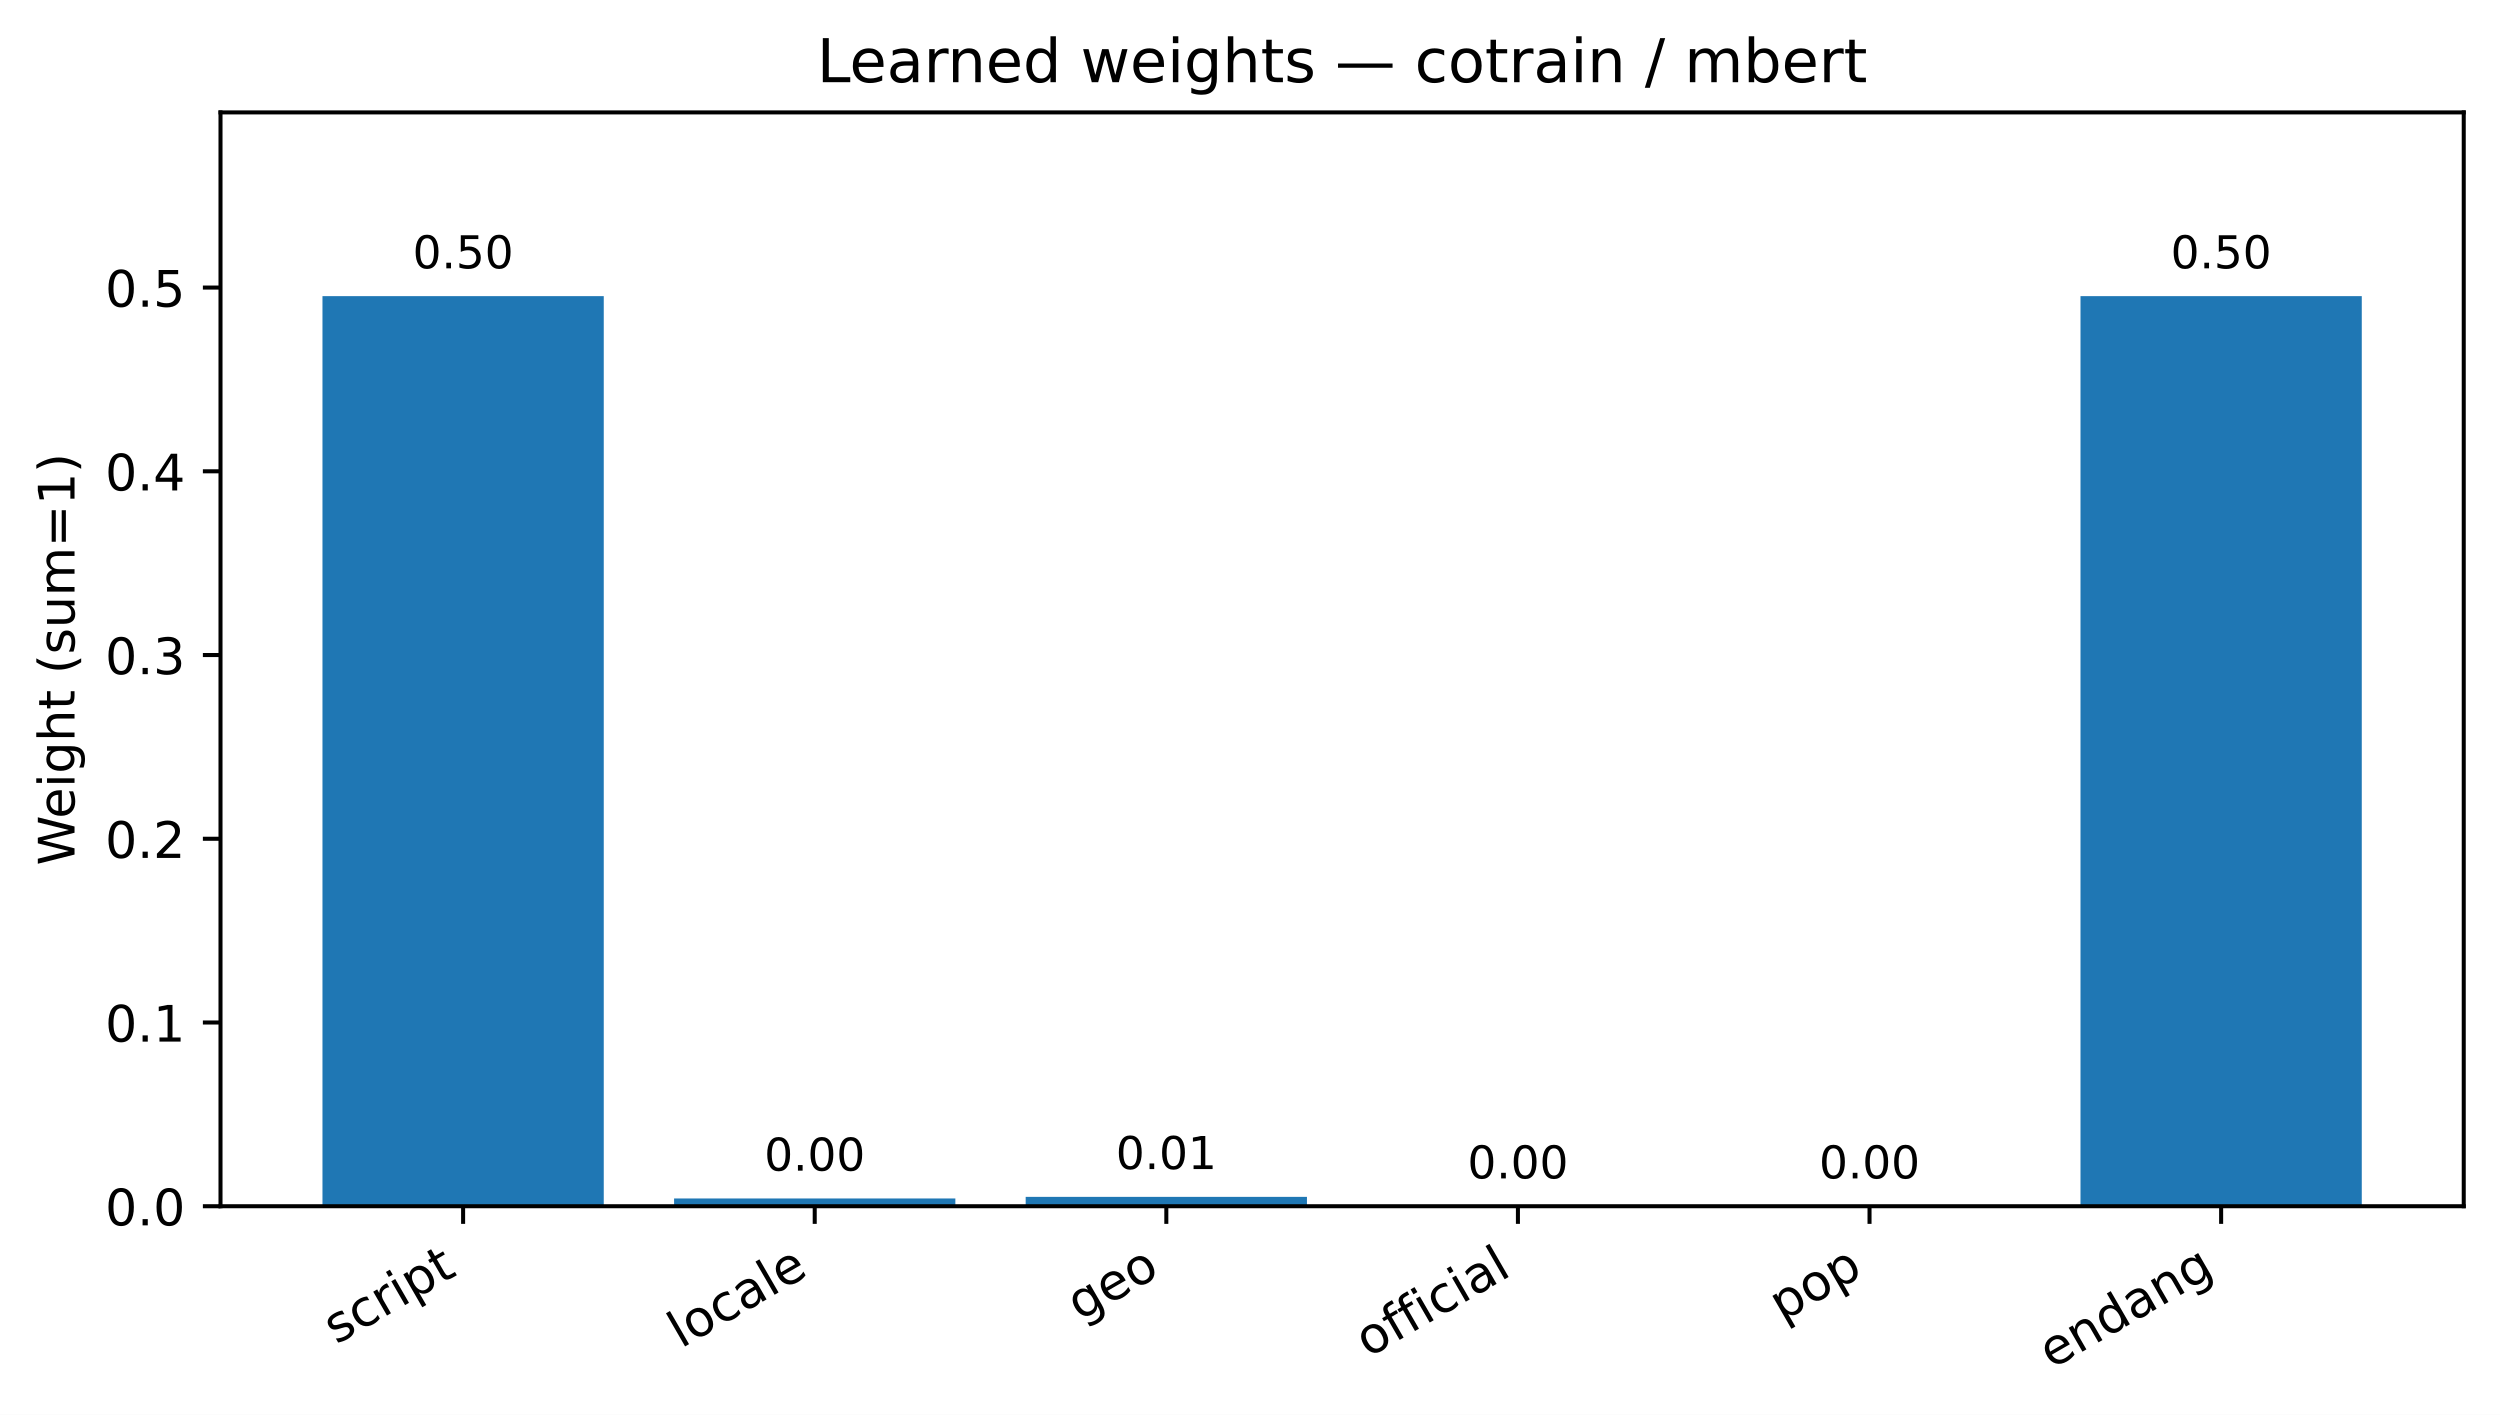
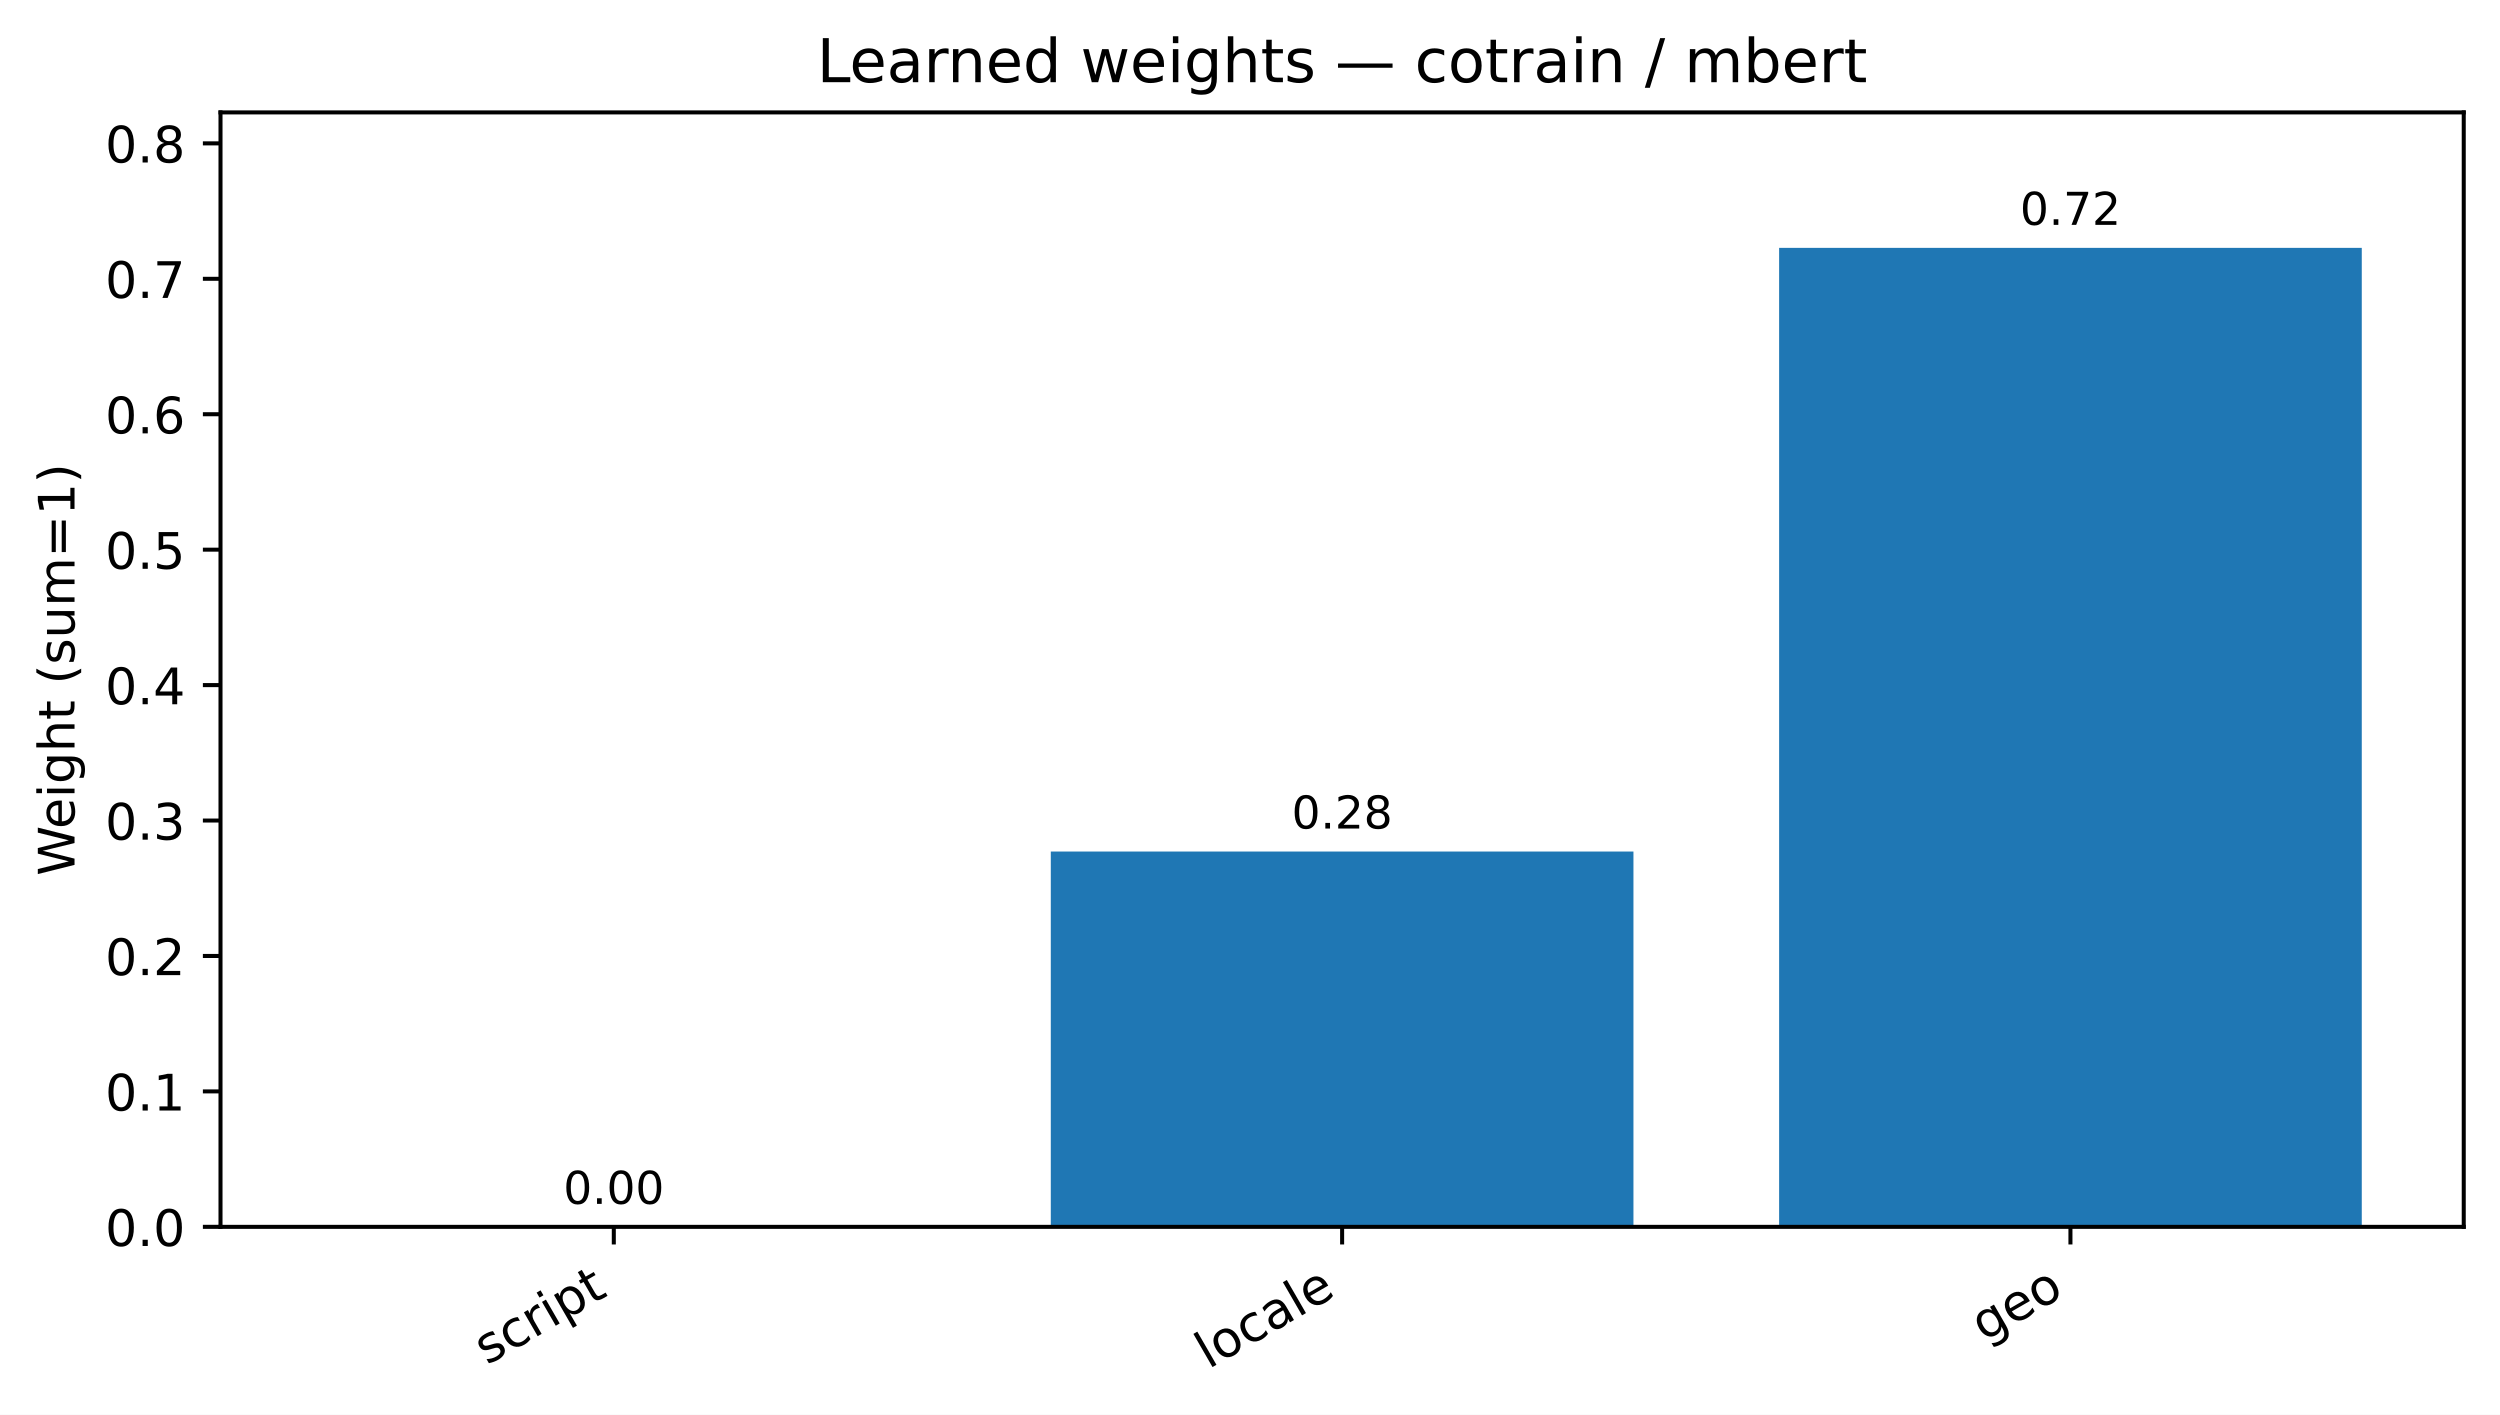
- <svg xmlns="http://www.w3.org/2000/svg" xmlns:xlink="http://www.w3.org/1999/xlink" width="496.371pt" height="280.902pt" viewBox="0 0 496.371 280.902" version="1.1">
+ <svg xmlns="http://www.w3.org/2000/svg" xmlns:xlink="http://www.w3.org/1999/xlink" width="496.371pt" height="280.897pt" viewBox="0 0 496.371 280.897" version="1.1">
  <defs>
    <style type="text/css">*{stroke-linejoin: round; stroke-linecap: butt}</style>
  </defs>
  <g id="figure_1">
    <g id="patch_1">
-       <path d="M 0 280.902  L 496.371 280.902  L 496.371 0  L 0 0  z " style="fill: #ffffff" />
+       <path d="M 0 280.897  L 496.371 280.897  L 496.371 0  L 0 0  z " style="fill: #ffffff" />
    </g>
    <g id="axes_1">
      <g id="patch_2">
-         <path d="M 43.781 239.494  L 489.171 239.494  L 489.171 22.318  L 43.781 22.318  z " style="fill: #ffffff" />
+         <path d="M 43.781 243.589  L 489.171 243.589  L 489.171 22.318  L 43.781 22.318  z " style="fill: #ffffff" />
      </g>
      <g id="patch_3">
-         <path d="M 64.026 239.494  L 119.875 239.494  L 119.875 58.797  L 64.026 58.797  z " clip-path="url(#p39fe547514)" style="fill: #1f77b4" />
+         <path d="M 64.026 243.589  L 179.712 243.589  L 179.712 243.589  L 64.026 243.589  z " clip-path="url(#pb3161f9590)" style="fill: #1f77b4" />
      </g>
      <g id="patch_4">
-         <path d="M 133.837 239.494  L 189.685 239.494  L 189.685 237.953  L 133.837 237.953  z " clip-path="url(#p39fe547514)" style="fill: #1f77b4" />
+         <path d="M 208.633 243.589  L 324.319 243.589  L 324.319 169.065  L 208.633 169.065  z " clip-path="url(#pb3161f9590)" style="fill: #1f77b4" />
      </g>
      <g id="patch_5">
-         <path d="M 203.647 239.494  L 259.495 239.494  L 259.495 237.638  L 203.647 237.638  z " clip-path="url(#p39fe547514)" style="fill: #1f77b4" />
-       </g>
-       <g id="patch_6">
-         <path d="M 273.457 239.494  L 329.306 239.494  L 329.306 239.494  L 273.457 239.494  z " clip-path="url(#p39fe547514)" style="fill: #1f77b4" />
-       </g>
-       <g id="patch_7">
-         <path d="M 343.268 239.494  L 399.116 239.494  L 399.116 239.494  L 343.268 239.494  z " clip-path="url(#p39fe547514)" style="fill: #1f77b4" />
-       </g>
-       <g id="patch_8">
-         <path d="M 413.078 239.494  L 468.926 239.494  L 468.926 58.797  L 413.078 58.797  z " clip-path="url(#p39fe547514)" style="fill: #1f77b4" />
+         <path d="M 353.241 243.589  L 468.926 243.589  L 468.926 49.208  L 353.241 49.208  z " clip-path="url(#pb3161f9590)" style="fill: #1f77b4" />
      </g>
      <g id="matplotlib.axis_1">
        <g id="xtick_1">
          <g id="line2d_1">
            <defs>
-               <path id="mb81d50e84d" d="M 0 0  L 0 3.5  " style="stroke: #000000; stroke-width: 0.8" />
+               <path id="m9e35841b80" d="M 0 0  L 0 3.5  " style="stroke: #000000; stroke-width: 0.8" />
            </defs>
            <g>
-               <use xlink:href="#mb81d50e84d" x="91.95" y="239.494" style="stroke: #000000; stroke-width: 0.8" />
+               <use xlink:href="#m9e35841b80" x="121.869" y="243.589" style="stroke: #000000; stroke-width: 0.8" />
            </g>
          </g>
          <g id="text_1">
-             <g transform="translate(66.7782 267.0068) rotate(-30) scale(0.1 -0.1)">
+             <g transform="translate(96.69692 271.1018) rotate(-30) scale(0.1 -0.1)">
              <defs>
                <path id="DejaVuSans-73" d="M 2834 3397  L 2834 2853  Q 2591 2978 2328 3040  Q 2066 3103 1784 3103  Q 1356 3103 1142 2972  Q 928 2841 928 2578  Q 928 2378 1081 2264  Q 1234 2150 1697 2047  L 1894 2003  Q 2506 1872 2764 1633  Q 3022 1394 3022 966  Q 3022 478 2636 193  Q 2250 -91 1575 -91  Q 1294 -91 989 -36  Q 684 19 347 128  L 347 722  Q 666 556 975 473  Q 1284 391 1588 391  Q 1994 391 2212 530  Q 2431 669 2431 922  Q 2431 1156 2273 1281  Q 2116 1406 1581 1522  L 1381 1569  Q 847 1681 609 1914  Q 372 2147 372 2553  Q 372 3047 722 3315  Q 1072 3584 1716 3584  Q 2034 3584 2315 3537  Q 2597 3491 2834 3397  z " transform="scale(0.015625)" />
                <path id="DejaVuSans-63" d="M 3122 3366  L 3122 2828  Q 2878 2963 2633 3030  Q 2388 3097 2138 3097  Q 1578 3097 1268 2742  Q 959 2388 959 1747  Q 959 1106 1268 751  Q 1578 397 2138 397  Q 2388 397 2633 464  Q 2878 531 3122 666  L 3122 134  Q 2881 22 2623 -34  Q 2366 -91 2075 -91  Q 1284 -91 818 406  Q 353 903 353 1747  Q 353 2603 823 3093  Q 1294 3584 2113 3584  Q 2378 3584 2631 3529  Q 2884 3475 3122 3366  z " transform="scale(0.015625)" />
                <path id="DejaVuSans-72" d="M 2631 2963  Q 2534 3019 2420 3045  Q 2306 3072 2169 3072  Q 1681 3072 1420 2755  Q 1159 2438 1159 1844  L 1159 0  L 581 0  L 581 3500  L 1159 3500  L 1159 2956  Q 1341 3275 1631 3429  Q 1922 3584 2338 3584  Q 2397 3584 2469 3576  Q 2541 3569 2628 3553  L 2631 2963  z " transform="scale(0.015625)" />
                <path id="DejaVuSans-69" d="M 603 3500  L 1178 3500  L 1178 0  L 603 0  L 603 3500  z M 603 4863  L 1178 4863  L 1178 4134  L 603 4134  L 603 4863  z " transform="scale(0.015625)" />
                <path id="DejaVuSans-70" d="M 1159 525  L 1159 -1331  L 581 -1331  L 581 3500  L 1159 3500  L 1159 2969  Q 1341 3281 1617 3432  Q 1894 3584 2278 3584  Q 2916 3584 3314 3078  Q 3713 2572 3713 1747  Q 3713 922 3314 415  Q 2916 -91 2278 -91  Q 1894 -91 1617 61  Q 1341 213 1159 525  z M 3116 1747  Q 3116 2381 2855 2742  Q 2594 3103 2138 3103  Q 1681 3103 1420 2742  Q 1159 2381 1159 1747  Q 1159 1113 1420 752  Q 1681 391 2138 391  Q 2594 391 2855 752  Q 3116 1113 3116 1747  z " transform="scale(0.015625)" />
                <path id="DejaVuSans-74" d="M 1172 4494  L 1172 3500  L 2356 3500  L 2356 3053  L 1172 3053  L 1172 1153  Q 1172 725 1289 603  Q 1406 481 1766 481  L 2356 481  L 2356 0  L 1766 0  Q 1100 0 847 248  Q 594 497 594 1153  L 594 3053  L 172 3053  L 172 3500  L 594 3500  L 594 4494  L 1172 4494  z " transform="scale(0.015625)" />
              </defs>
              <use xlink:href="#DejaVuSans-73" />
              <use xlink:href="#DejaVuSans-63" transform="translate(52.09961 0)" />
              <use xlink:href="#DejaVuSans-72" transform="translate(107.0801 0)" />
              <use xlink:href="#DejaVuSans-69" transform="translate(148.1934 0)" />
              <use xlink:href="#DejaVuSans-70" transform="translate(175.9766 0)" />
              <use xlink:href="#DejaVuSans-74" transform="translate(239.4531 0)" />
            </g>
          </g>
        </g>
        <g id="xtick_2">
          <g id="line2d_2">
            <g>
-               <use xlink:href="#mb81d50e84d" x="161.761" y="239.494" style="stroke: #000000; stroke-width: 0.8" />
+               <use xlink:href="#m9e35841b80" x="266.476" y="243.589" style="stroke: #000000; stroke-width: 0.8" />
            </g>
          </g>
          <g id="text_2">
-             <g transform="translate(135.2124 267.8014) rotate(-30) scale(0.1 -0.1)">
+             <g transform="translate(239.9279 271.8964) rotate(-30) scale(0.1 -0.1)">
              <defs>
                <path id="DejaVuSans-6c" d="M 603 4863  L 1178 4863  L 1178 0  L 603 0  L 603 4863  z " transform="scale(0.015625)" />
                <path id="DejaVuSans-6f" d="M 1959 3097  Q 1497 3097 1228 2736  Q 959 2375 959 1747  Q 959 1119 1226 758  Q 1494 397 1959 397  Q 2419 397 2687 759  Q 2956 1122 2956 1747  Q 2956 2369 2687 2733  Q 2419 3097 1959 3097  z M 1959 3584  Q 2709 3584 3137 3096  Q 3566 2609 3566 1747  Q 3566 888 3137 398  Q 2709 -91 1959 -91  Q 1206 -91 779 398  Q 353 888 353 1747  Q 353 2609 779 3096  Q 1206 3584 1959 3584  z " transform="scale(0.015625)" />
                <path id="DejaVuSans-61" d="M 2194 1759  Q 1497 1759 1228 1600  Q 959 1441 959 1056  Q 959 750 1161 570  Q 1363 391 1709 391  Q 2188 391 2477 730  Q 2766 1069 2766 1631  L 2766 1759  L 2194 1759  z M 3341 1997  L 3341 0  L 2766 0  L 2766 531  Q 2569 213 2275 61  Q 1981 -91 1556 -91  Q 1019 -91 701 211  Q 384 513 384 1019  Q 384 1609 779 1909  Q 1175 2209 1959 2209  L 2766 2209  L 2766 2266  Q 2766 2663 2505 2880  Q 2244 3097 1772 3097  Q 1472 3097 1187 3025  Q 903 2953 641 2809  L 641 3341  Q 956 3463 1253 3523  Q 1550 3584 1831 3584  Q 2591 3584 2966 3190  Q 3341 2797 3341 1997  z " transform="scale(0.015625)" />
                <path id="DejaVuSans-65" d="M 3597 1894  L 3597 1613  L 953 1613  Q 991 1019 1311 708  Q 1631 397 2203 397  Q 2534 397 2845 478  Q 3156 559 3463 722  L 3463 178  Q 3153 47 2828 -22  Q 2503 -91 2169 -91  Q 1331 -91 842 396  Q 353 884 353 1716  Q 353 2575 817 3079  Q 1281 3584 2069 3584  Q 2775 3584 3186 3129  Q 3597 2675 3597 1894  z M 3022 2063  Q 3016 2534 2758 2815  Q 2500 3097 2075 3097  Q 1594 3097 1305 2825  Q 1016 2553 972 2059  L 3022 2063  z " transform="scale(0.015625)" />
              </defs>
              <use xlink:href="#DejaVuSans-6c" />
              <use xlink:href="#DejaVuSans-6f" transform="translate(27.7832 0)" />
              <use xlink:href="#DejaVuSans-63" transform="translate(88.96484 0)" />
              <use xlink:href="#DejaVuSans-61" transform="translate(143.9453 0)" />
              <use xlink:href="#DejaVuSans-6c" transform="translate(205.2246 0)" />
              <use xlink:href="#DejaVuSans-65" transform="translate(233.0078 0)" />
            </g>
          </g>
        </g>
        <g id="xtick_3">
          <g id="line2d_3">
            <g>
-               <use xlink:href="#mb81d50e84d" x="231.571" y="239.494" style="stroke: #000000; stroke-width: 0.8" />
+               <use xlink:href="#m9e35841b80" x="411.083" y="243.589" style="stroke: #000000; stroke-width: 0.8" />
            </g>
          </g>
          <g id="text_3">
-             <g transform="translate(214.4056 262.3842) rotate(-30) scale(0.1 -0.1)">
+             <g transform="translate(393.9179 266.4792) rotate(-30) scale(0.1 -0.1)">
              <defs>
                <path id="DejaVuSans-67" d="M 2906 1791  Q 2906 2416 2648 2759  Q 2391 3103 1925 3103  Q 1463 3103 1205 2759  Q 947 2416 947 1791  Q 947 1169 1205 825  Q 1463 481 1925 481  Q 2391 481 2648 825  Q 2906 1169 2906 1791  z M 3481 434  Q 3481 -459 3084 -895  Q 2688 -1331 1869 -1331  Q 1566 -1331 1297 -1286  Q 1028 -1241 775 -1147  L 775 -588  Q 1028 -725 1275 -790  Q 1522 -856 1778 -856  Q 2344 -856 2625 -561  Q 2906 -266 2906 331  L 2906 616  Q 2728 306 2450 153  Q 2172 0 1784 0  Q 1141 0 747 490  Q 353 981 353 1791  Q 353 2603 747 3093  Q 1141 3584 1784 3584  Q 2172 3584 2450 3431  Q 2728 3278 2906 2969  L 2906 3500  L 3481 3500  L 3481 434  z " transform="scale(0.015625)" />
              </defs>
              <use xlink:href="#DejaVuSans-67" />
              <use xlink:href="#DejaVuSans-65" transform="translate(63.47656 0)" />
              <use xlink:href="#DejaVuSans-6f" transform="translate(125 0)" />
            </g>
          </g>
        </g>
-         <g id="xtick_4">
-           <g id="line2d_4">
-             <g>
-               <use xlink:href="#mb81d50e84d" x="301.381" y="239.494" style="stroke: #000000; stroke-width: 0.8" />
-             </g>
-           </g>
-           <g id="text_4">
-             <g transform="translate(271.6585 269.6342) rotate(-30) scale(0.1 -0.1)">
-               <defs>
-                 <path id="DejaVuSans-66" d="M 2375 4863  L 2375 4384  L 1825 4384  Q 1516 4384 1395 4259  Q 1275 4134 1275 3809  L 1275 3500  L 2222 3500  L 2222 3053  L 1275 3053  L 1275 0  L 697 0  L 697 3053  L 147 3053  L 147 3500  L 697 3500  L 697 3744  Q 697 4328 969 4595  Q 1241 4863 1831 4863  L 2375 4863  z " transform="scale(0.015625)" />
-               </defs>
-               <use xlink:href="#DejaVuSans-6f" />
-               <use xlink:href="#DejaVuSans-66" transform="translate(61.18164 0)" />
-               <use xlink:href="#DejaVuSans-66" transform="translate(96.38672 0)" />
-               <use xlink:href="#DejaVuSans-69" transform="translate(131.5918 0)" />
-               <use xlink:href="#DejaVuSans-63" transform="translate(159.375 0)" />
-               <use xlink:href="#DejaVuSans-69" transform="translate(214.3555 0)" />
-               <use xlink:href="#DejaVuSans-61" transform="translate(242.1387 0)" />
-               <use xlink:href="#DejaVuSans-6c" transform="translate(303.418 0)" />
-             </g>
-           </g>
-         </g>
-         <g id="xtick_5">
-           <g id="line2d_5">
-             <g>
-               <use xlink:href="#mb81d50e84d" x="371.192" y="239.494" style="stroke: #000000; stroke-width: 0.8" />
-             </g>
-           </g>
-           <g id="text_5">
-             <g transform="translate(353.8571 262.4818) rotate(-30) scale(0.1 -0.1)">
-               <use xlink:href="#DejaVuSans-70" />
-               <use xlink:href="#DejaVuSans-6f" transform="translate(63.47656 0)" />
-               <use xlink:href="#DejaVuSans-70" transform="translate(124.6582 0)" />
-             </g>
-           </g>
-         </g>
-         <g id="xtick_6">
-           <g id="line2d_6">
-             <g>
-               <use xlink:href="#mb81d50e84d" x="441.002" y="239.494" style="stroke: #000000; stroke-width: 0.8" />
-             </g>
-           </g>
-           <g id="text_6">
-             <g transform="translate(407.3537 271.9006) rotate(-30) scale(0.1 -0.1)">
-               <defs>
-                 <path id="DejaVuSans-6e" d="M 3513 2113  L 3513 0  L 2938 0  L 2938 2094  Q 2938 2591 2744 2837  Q 2550 3084 2163 3084  Q 1697 3084 1428 2787  Q 1159 2491 1159 1978  L 1159 0  L 581 0  L 581 3500  L 1159 3500  L 1159 2956  Q 1366 3272 1645 3428  Q 1925 3584 2291 3584  Q 2894 3584 3203 3211  Q 3513 2838 3513 2113  z " transform="scale(0.015625)" />
-                 <path id="DejaVuSans-64" d="M 2906 2969  L 2906 4863  L 3481 4863  L 3481 0  L 2906 0  L 2906 525  Q 2725 213 2448 61  Q 2172 -91 1784 -91  Q 1150 -91 751 415  Q 353 922 353 1747  Q 353 2572 751 3078  Q 1150 3584 1784 3584  Q 2172 3584 2448 3432  Q 2725 3281 2906 2969  z M 947 1747  Q 947 1113 1208 752  Q 1469 391 1925 391  Q 2381 391 2643 752  Q 2906 1113 2906 1747  Q 2906 2381 2643 2742  Q 2381 3103 1925 3103  Q 1469 3103 1208 2742  Q 947 2381 947 1747  z " transform="scale(0.015625)" />
-               </defs>
-               <use xlink:href="#DejaVuSans-65" />
-               <use xlink:href="#DejaVuSans-6e" transform="translate(61.52344 0)" />
-               <use xlink:href="#DejaVuSans-64" transform="translate(124.9023 0)" />
-               <use xlink:href="#DejaVuSans-61" transform="translate(188.3789 0)" />
-               <use xlink:href="#DejaVuSans-6e" transform="translate(249.6582 0)" />
-               <use xlink:href="#DejaVuSans-67" transform="translate(313.0371 0)" />
-             </g>
-           </g>
-         </g>
      </g>
      <g id="matplotlib.axis_2">
        <g id="ytick_1">
-           <g id="line2d_7">
+           <g id="line2d_4">
            <defs>
-               <path id="mc84f6f19bf" d="M 0 0  L -3.5 0  " style="stroke: #000000; stroke-width: 0.8" />
+               <path id="md649ea65fc" d="M 0 0  L -3.5 0  " style="stroke: #000000; stroke-width: 0.8" />
            </defs>
            <g>
-               <use xlink:href="#mc84f6f19bf" x="43.781" y="239.494" style="stroke: #000000; stroke-width: 0.8" />
-             </g>
-           </g>
-           <g id="text_7">
-             <g transform="translate(20.87813 243.2928) scale(0.1 -0.1)">
+               <use xlink:href="#md649ea65fc" x="43.781" y="243.589" style="stroke: #000000; stroke-width: 0.8" />
+             </g>
+           </g>
+           <g id="text_4">
+             <g transform="translate(20.87813 247.3878) scale(0.1 -0.1)">
              <defs>
                <path id="DejaVuSans-30" d="M 2034 4250  Q 1547 4250 1301 3770  Q 1056 3291 1056 2328  Q 1056 1369 1301 889  Q 1547 409 2034 409  Q 2525 409 2770 889  Q 3016 1369 3016 2328  Q 3016 3291 2770 3770  Q 2525 4250 2034 4250  z M 2034 4750  Q 2819 4750 3233 4129  Q 3647 3509 3647 2328  Q 3647 1150 3233 529  Q 2819 -91 2034 -91  Q 1250 -91 836 529  Q 422 1150 422 2328  Q 422 3509 836 4129  Q 1250 4750 2034 4750  z " transform="scale(0.015625)" />
                <path id="DejaVuSans-2e" d="M 684 794  L 1344 794  L 1344 0  L 684 0  L 684 794  z " transform="scale(0.015625)" />
              </defs>
              <use xlink:href="#DejaVuSans-30" />
              <use xlink:href="#DejaVuSans-2e" transform="translate(63.62305 0)" />
              <use xlink:href="#DejaVuSans-30" transform="translate(95.41016 0)" />
            </g>
          </g>
        </g>
        <g id="ytick_2">
+           <g id="line2d_5">
+             <g>
+               <use xlink:href="#md649ea65fc" x="43.781" y="216.698" style="stroke: #000000; stroke-width: 0.8" />
+             </g>
+           </g>
+           <g id="text_5">
+             <g transform="translate(20.87813 220.4974) scale(0.1 -0.1)">
+               <defs>
+                 <path id="DejaVuSans-31" d="M 794 531  L 1825 531  L 1825 4091  L 703 3866  L 703 4441  L 1819 4666  L 2450 4666  L 2450 531  L 3481 531  L 3481 0  L 794 0  L 794 531  z " transform="scale(0.015625)" />
+               </defs>
+               <use xlink:href="#DejaVuSans-30" />
+               <use xlink:href="#DejaVuSans-2e" transform="translate(63.62305 0)" />
+               <use xlink:href="#DejaVuSans-31" transform="translate(95.41016 0)" />
+             </g>
+           </g>
+         </g>
+         <g id="ytick_3">
+           <g id="line2d_6">
+             <g>
+               <use xlink:href="#md649ea65fc" x="43.781" y="189.808" style="stroke: #000000; stroke-width: 0.8" />
+             </g>
+           </g>
+           <g id="text_6">
+             <g transform="translate(20.87813 193.6071) scale(0.1 -0.1)">
+               <defs>
+                 <path id="DejaVuSans-32" d="M 1228 531  L 3431 531  L 3431 0  L 469 0  L 469 531  Q 828 903 1448 1529  Q 2069 2156 2228 2338  Q 2531 2678 2651 2914  Q 2772 3150 2772 3378  Q 2772 3750 2511 3984  Q 2250 4219 1831 4219  Q 1534 4219 1204 4116  Q 875 4013 500 3803  L 500 4441  Q 881 4594 1212 4672  Q 1544 4750 1819 4750  Q 2544 4750 2975 4387  Q 3406 4025 3406 3419  Q 3406 3131 3298 2873  Q 3191 2616 2906 2266  Q 2828 2175 2409 1742  Q 1991 1309 1228 531  z " transform="scale(0.015625)" />
+               </defs>
+               <use xlink:href="#DejaVuSans-30" />
+               <use xlink:href="#DejaVuSans-2e" transform="translate(63.62305 0)" />
+               <use xlink:href="#DejaVuSans-32" transform="translate(95.41016 0)" />
+             </g>
+           </g>
+         </g>
+         <g id="ytick_4">
+           <g id="line2d_7">
+             <g>
+               <use xlink:href="#md649ea65fc" x="43.781" y="162.917" style="stroke: #000000; stroke-width: 0.8" />
+             </g>
+           </g>
+           <g id="text_7">
+             <g transform="translate(20.87813 166.7167) scale(0.1 -0.1)">
+               <defs>
+                 <path id="DejaVuSans-33" d="M 2597 2516  Q 3050 2419 3304 2112  Q 3559 1806 3559 1356  Q 3559 666 3084 287  Q 2609 -91 1734 -91  Q 1441 -91 1130 -33  Q 819 25 488 141  L 488 750  Q 750 597 1062 519  Q 1375 441 1716 441  Q 2309 441 2620 675  Q 2931 909 2931 1356  Q 2931 1769 2642 2001  Q 2353 2234 1838 2234  L 1294 2234  L 1294 2753  L 1863 2753  Q 2328 2753 2575 2939  Q 2822 3125 2822 3475  Q 2822 3834 2567 4026  Q 2313 4219 1838 4219  Q 1578 4219 1281 4162  Q 984 4106 628 3988  L 628 4550  Q 988 4650 1302 4700  Q 1616 4750 1894 4750  Q 2613 4750 3031 4423  Q 3450 4097 3450 3541  Q 3450 3153 3228 2886  Q 3006 2619 2597 2516  z " transform="scale(0.015625)" />
+               </defs>
+               <use xlink:href="#DejaVuSans-30" />
+               <use xlink:href="#DejaVuSans-2e" transform="translate(63.62305 0)" />
+               <use xlink:href="#DejaVuSans-33" transform="translate(95.41016 0)" />
+             </g>
+           </g>
+         </g>
+         <g id="ytick_5">
          <g id="line2d_8">
            <g>
-               <use xlink:href="#mc84f6f19bf" x="43.781" y="203.015" style="stroke: #000000; stroke-width: 0.8" />
+               <use xlink:href="#md649ea65fc" x="43.781" y="136.027" style="stroke: #000000; stroke-width: 0.8" />
            </g>
          </g>
          <g id="text_8">
-             <g transform="translate(20.87813 206.8139) scale(0.1 -0.1)">
-               <defs>
-                 <path id="DejaVuSans-31" d="M 794 531  L 1825 531  L 1825 4091  L 703 3866  L 703 4441  L 1819 4666  L 2450 4666  L 2450 531  L 3481 531  L 3481 0  L 794 0  L 794 531  z " transform="scale(0.015625)" />
-               </defs>
-               <use xlink:href="#DejaVuSans-30" />
-               <use xlink:href="#DejaVuSans-2e" transform="translate(63.62305 0)" />
-               <use xlink:href="#DejaVuSans-31" transform="translate(95.41016 0)" />
-             </g>
-           </g>
-         </g>
-         <g id="ytick_3">
+             <g transform="translate(20.87813 139.8263) scale(0.1 -0.1)">
+               <defs>
+                 <path id="DejaVuSans-34" d="M 2419 4116  L 825 1625  L 2419 1625  L 2419 4116  z M 2253 4666  L 3047 4666  L 3047 1625  L 3713 1625  L 3713 1100  L 3047 1100  L 3047 0  L 2419 0  L 2419 1100  L 313 1100  L 313 1709  L 2253 4666  z " transform="scale(0.015625)" />
+               </defs>
+               <use xlink:href="#DejaVuSans-30" />
+               <use xlink:href="#DejaVuSans-2e" transform="translate(63.62305 0)" />
+               <use xlink:href="#DejaVuSans-34" transform="translate(95.41016 0)" />
+             </g>
+           </g>
+         </g>
+         <g id="ytick_6">
          <g id="line2d_9">
            <g>
-               <use xlink:href="#mc84f6f19bf" x="43.781" y="166.536" style="stroke: #000000; stroke-width: 0.8" />
+               <use xlink:href="#md649ea65fc" x="43.781" y="109.137" style="stroke: #000000; stroke-width: 0.8" />
            </g>
          </g>
          <g id="text_9">
-             <g transform="translate(20.87813 170.335) scale(0.1 -0.1)">
-               <defs>
-                 <path id="DejaVuSans-32" d="M 1228 531  L 3431 531  L 3431 0  L 469 0  L 469 531  Q 828 903 1448 1529  Q 2069 2156 2228 2338  Q 2531 2678 2651 2914  Q 2772 3150 2772 3378  Q 2772 3750 2511 3984  Q 2250 4219 1831 4219  Q 1534 4219 1204 4116  Q 875 4013 500 3803  L 500 4441  Q 881 4594 1212 4672  Q 1544 4750 1819 4750  Q 2544 4750 2975 4387  Q 3406 4025 3406 3419  Q 3406 3131 3298 2873  Q 3191 2616 2906 2266  Q 2828 2175 2409 1742  Q 1991 1309 1228 531  z " transform="scale(0.015625)" />
-               </defs>
-               <use xlink:href="#DejaVuSans-30" />
-               <use xlink:href="#DejaVuSans-2e" transform="translate(63.62305 0)" />
-               <use xlink:href="#DejaVuSans-32" transform="translate(95.41016 0)" />
-             </g>
-           </g>
-         </g>
-         <g id="ytick_4">
+             <g transform="translate(20.87813 112.936) scale(0.1 -0.1)">
+               <defs>
+                 <path id="DejaVuSans-35" d="M 691 4666  L 3169 4666  L 3169 4134  L 1269 4134  L 1269 2991  Q 1406 3038 1543 3061  Q 1681 3084 1819 3084  Q 2600 3084 3056 2656  Q 3513 2228 3513 1497  Q 3513 744 3044 326  Q 2575 -91 1722 -91  Q 1428 -91 1123 -41  Q 819 9 494 109  L 494 744  Q 775 591 1075 516  Q 1375 441 1709 441  Q 2250 441 2565 725  Q 2881 1009 2881 1497  Q 2881 1984 2565 2268  Q 2250 2553 1709 2553  Q 1456 2553 1204 2497  Q 953 2441 691 2322  L 691 4666  z " transform="scale(0.015625)" />
+               </defs>
+               <use xlink:href="#DejaVuSans-30" />
+               <use xlink:href="#DejaVuSans-2e" transform="translate(63.62305 0)" />
+               <use xlink:href="#DejaVuSans-35" transform="translate(95.41016 0)" />
+             </g>
+           </g>
+         </g>
+         <g id="ytick_7">
          <g id="line2d_10">
            <g>
-               <use xlink:href="#mc84f6f19bf" x="43.781" y="130.057" style="stroke: #000000; stroke-width: 0.8" />
+               <use xlink:href="#md649ea65fc" x="43.781" y="82.246" style="stroke: #000000; stroke-width: 0.8" />
            </g>
          </g>
          <g id="text_10">
-             <g transform="translate(20.87813 133.8561) scale(0.1 -0.1)">
-               <defs>
-                 <path id="DejaVuSans-33" d="M 2597 2516  Q 3050 2419 3304 2112  Q 3559 1806 3559 1356  Q 3559 666 3084 287  Q 2609 -91 1734 -91  Q 1441 -91 1130 -33  Q 819 25 488 141  L 488 750  Q 750 597 1062 519  Q 1375 441 1716 441  Q 2309 441 2620 675  Q 2931 909 2931 1356  Q 2931 1769 2642 2001  Q 2353 2234 1838 2234  L 1294 2234  L 1294 2753  L 1863 2753  Q 2328 2753 2575 2939  Q 2822 3125 2822 3475  Q 2822 3834 2567 4026  Q 2313 4219 1838 4219  Q 1578 4219 1281 4162  Q 984 4106 628 3988  L 628 4550  Q 988 4650 1302 4700  Q 1616 4750 1894 4750  Q 2613 4750 3031 4423  Q 3450 4097 3450 3541  Q 3450 3153 3228 2886  Q 3006 2619 2597 2516  z " transform="scale(0.015625)" />
-               </defs>
-               <use xlink:href="#DejaVuSans-30" />
-               <use xlink:href="#DejaVuSans-2e" transform="translate(63.62305 0)" />
-               <use xlink:href="#DejaVuSans-33" transform="translate(95.41016 0)" />
-             </g>
-           </g>
-         </g>
-         <g id="ytick_5">
+             <g transform="translate(20.87813 86.04562) scale(0.1 -0.1)">
+               <defs>
+                 <path id="DejaVuSans-36" d="M 2113 2584  Q 1688 2584 1439 2293  Q 1191 2003 1191 1497  Q 1191 994 1439 701  Q 1688 409 2113 409  Q 2538 409 2786 701  Q 3034 994 3034 1497  Q 3034 2003 2786 2293  Q 2538 2584 2113 2584  z M 3366 4563  L 3366 3988  Q 3128 4100 2886 4159  Q 2644 4219 2406 4219  Q 1781 4219 1451 3797  Q 1122 3375 1075 2522  Q 1259 2794 1537 2939  Q 1816 3084 2150 3084  Q 2853 3084 3261 2657  Q 3669 2231 3669 1497  Q 3669 778 3244 343  Q 2819 -91 2113 -91  Q 1303 -91 875 529  Q 447 1150 447 2328  Q 447 3434 972 4092  Q 1497 4750 2381 4750  Q 2619 4750 2861 4703  Q 3103 4656 3366 4563  z " transform="scale(0.015625)" />
+               </defs>
+               <use xlink:href="#DejaVuSans-30" />
+               <use xlink:href="#DejaVuSans-2e" transform="translate(63.62305 0)" />
+               <use xlink:href="#DejaVuSans-36" transform="translate(95.41016 0)" />
+             </g>
+           </g>
+         </g>
+         <g id="ytick_8">
          <g id="line2d_11">
            <g>
-               <use xlink:href="#mc84f6f19bf" x="43.781" y="93.578" style="stroke: #000000; stroke-width: 0.8" />
+               <use xlink:href="#md649ea65fc" x="43.781" y="55.356" style="stroke: #000000; stroke-width: 0.8" />
            </g>
          </g>
          <g id="text_11">
-             <g transform="translate(20.87813 97.37717) scale(0.1 -0.1)">
-               <defs>
-                 <path id="DejaVuSans-34" d="M 2419 4116  L 825 1625  L 2419 1625  L 2419 4116  z M 2253 4666  L 3047 4666  L 3047 1625  L 3713 1625  L 3713 1100  L 3047 1100  L 3047 0  L 2419 0  L 2419 1100  L 313 1100  L 313 1709  L 2253 4666  z " transform="scale(0.015625)" />
-               </defs>
-               <use xlink:href="#DejaVuSans-30" />
-               <use xlink:href="#DejaVuSans-2e" transform="translate(63.62305 0)" />
-               <use xlink:href="#DejaVuSans-34" transform="translate(95.41016 0)" />
-             </g>
-           </g>
-         </g>
-         <g id="ytick_6">
+             <g transform="translate(20.87813 59.15525) scale(0.1 -0.1)">
+               <defs>
+                 <path id="DejaVuSans-37" d="M 525 4666  L 3525 4666  L 3525 4397  L 1831 0  L 1172 0  L 2766 4134  L 525 4134  L 525 4666  z " transform="scale(0.015625)" />
+               </defs>
+               <use xlink:href="#DejaVuSans-30" />
+               <use xlink:href="#DejaVuSans-2e" transform="translate(63.62305 0)" />
+               <use xlink:href="#DejaVuSans-37" transform="translate(95.41016 0)" />
+             </g>
+           </g>
+         </g>
+         <g id="ytick_9">
          <g id="line2d_12">
            <g>
-               <use xlink:href="#mc84f6f19bf" x="43.781" y="57.099" style="stroke: #000000; stroke-width: 0.8" />
+               <use xlink:href="#md649ea65fc" x="43.781" y="28.466" style="stroke: #000000; stroke-width: 0.8" />
            </g>
          </g>
          <g id="text_12">
-             <g transform="translate(20.87813 60.89825) scale(0.1 -0.1)">
-               <defs>
-                 <path id="DejaVuSans-35" d="M 691 4666  L 3169 4666  L 3169 4134  L 1269 4134  L 1269 2991  Q 1406 3038 1543 3061  Q 1681 3084 1819 3084  Q 2600 3084 3056 2656  Q 3513 2228 3513 1497  Q 3513 744 3044 326  Q 2575 -91 1722 -91  Q 1428 -91 1123 -41  Q 819 9 494 109  L 494 744  Q 775 591 1075 516  Q 1375 441 1709 441  Q 2250 441 2565 725  Q 2881 1009 2881 1497  Q 2881 1984 2565 2268  Q 2250 2553 1709 2553  Q 1456 2553 1204 2497  Q 953 2441 691 2322  L 691 4666  z " transform="scale(0.015625)" />
-               </defs>
-               <use xlink:href="#DejaVuSans-30" />
-               <use xlink:href="#DejaVuSans-2e" transform="translate(63.62305 0)" />
-               <use xlink:href="#DejaVuSans-35" transform="translate(95.41016 0)" />
+             <g transform="translate(20.87813 32.26489) scale(0.1 -0.1)">
+               <defs>
+                 <path id="DejaVuSans-38" d="M 2034 2216  Q 1584 2216 1326 1975  Q 1069 1734 1069 1313  Q 1069 891 1326 650  Q 1584 409 2034 409  Q 2484 409 2743 651  Q 3003 894 3003 1313  Q 3003 1734 2745 1975  Q 2488 2216 2034 2216  z M 1403 2484  Q 997 2584 770 2862  Q 544 3141 544 3541  Q 544 4100 942 4425  Q 1341 4750 2034 4750  Q 2731 4750 3128 4425  Q 3525 4100 3525 3541  Q 3525 3141 3298 2862  Q 3072 2584 2669 2484  Q 3125 2378 3379 2068  Q 3634 1759 3634 1313  Q 3634 634 3220 271  Q 2806 -91 2034 -91  Q 1263 -91 848 271  Q 434 634 434 1313  Q 434 1759 690 2068  Q 947 2378 1403 2484  z M 1172 3481  Q 1172 3119 1398 2916  Q 1625 2713 2034 2713  Q 2441 2713 2670 2916  Q 2900 3119 2900 3481  Q 2900 3844 2670 4047  Q 2441 4250 2034 4250  Q 1625 4250 1398 4047  Q 1172 3844 1172 3481  z " transform="scale(0.015625)" />
+               </defs>
+               <use xlink:href="#DejaVuSans-30" />
+               <use xlink:href="#DejaVuSans-2e" transform="translate(63.62305 0)" />
+               <use xlink:href="#DejaVuSans-38" transform="translate(95.41016 0)" />
            </g>
          </g>
        </g>
        <g id="text_13">
-           <g transform="translate(14.79844 171.8301) rotate(-90) scale(0.1 -0.1)">
+           <g transform="translate(14.79844 173.8776) rotate(-90) scale(0.1 -0.1)">
            <defs>
              <path id="DejaVuSans-57" d="M 213 4666  L 850 4666  L 1831 722  L 2809 4666  L 3519 4666  L 4500 722  L 5478 4666  L 6119 4666  L 4947 0  L 4153 0  L 3169 4050  L 2175 0  L 1381 0  L 213 4666  z " transform="scale(0.015625)" />
              <path id="DejaVuSans-68" d="M 3513 2113  L 3513 0  L 2938 0  L 2938 2094  Q 2938 2591 2744 2837  Q 2550 3084 2163 3084  Q 1697 3084 1428 2787  Q 1159 2491 1159 1978  L 1159 0  L 581 0  L 581 4863  L 1159 4863  L 1159 2956  Q 1366 3272 1645 3428  Q 1925 3584 2291 3584  Q 2894 3584 3203 3211  Q 3513 2838 3513 2113  z " transform="scale(0.015625)" />
              <path id="DejaVuSans-20" transform="scale(0.015625)" />
              <path id="DejaVuSans-28" d="M 1984 4856  Q 1566 4138 1362 3434  Q 1159 2731 1159 2009  Q 1159 1288 1364 580  Q 1569 -128 1984 -844  L 1484 -844  Q 1016 -109 783 600  Q 550 1309 550 2009  Q 550 2706 781 3412  Q 1013 4119 1484 4856  L 1984 4856  z " transform="scale(0.015625)" />
              <path id="DejaVuSans-75" d="M 544 1381  L 544 3500  L 1119 3500  L 1119 1403  Q 1119 906 1312 657  Q 1506 409 1894 409  Q 2359 409 2629 706  Q 2900 1003 2900 1516  L 2900 3500  L 3475 3500  L 3475 0  L 2900 0  L 2900 538  Q 2691 219 2414 64  Q 2138 -91 1772 -91  Q 1169 -91 856 284  Q 544 659 544 1381  z M 1991 3584  L 1991 3584  z " transform="scale(0.015625)" />
              <path id="DejaVuSans-6d" d="M 3328 2828  Q 3544 3216 3844 3400  Q 4144 3584 4550 3584  Q 5097 3584 5394 3201  Q 5691 2819 5691 2113  L 5691 0  L 5113 0  L 5113 2094  Q 5113 2597 4934 2840  Q 4756 3084 4391 3084  Q 3944 3084 3684 2787  Q 3425 2491 3425 1978  L 3425 0  L 2847 0  L 2847 2094  Q 2847 2600 2669 2842  Q 2491 3084 2119 3084  Q 1678 3084 1418 2786  Q 1159 2488 1159 1978  L 1159 0  L 581 0  L 581 3500  L 1159 3500  L 1159 2956  Q 1356 3278 1631 3431  Q 1906 3584 2284 3584  Q 2666 3584 2933 3390  Q 3200 3197 3328 2828  z " transform="scale(0.015625)" />
              <path id="DejaVuSans-3d" d="M 678 2906  L 4684 2906  L 4684 2381  L 678 2381  L 678 2906  z M 678 1631  L 4684 1631  L 4684 1100  L 678 1100  L 678 1631  z " transform="scale(0.015625)" />
              <path id="DejaVuSans-29" d="M 513 4856  L 1013 4856  Q 1481 4119 1714 3412  Q 1947 2706 1947 2009  Q 1947 1309 1714 600  Q 1481 -109 1013 -844  L 513 -844  Q 928 -128 1133 580  Q 1338 1288 1338 2009  Q 1338 2731 1133 3434  Q 928 4138 513 4856  z " transform="scale(0.015625)" />
            </defs>
            <use xlink:href="#DejaVuSans-57" />
            <use xlink:href="#DejaVuSans-65" transform="translate(93.00195 0)" />
            <use xlink:href="#DejaVuSans-69" transform="translate(154.5254 0)" />
            <use xlink:href="#DejaVuSans-67" transform="translate(182.3086 0)" />
            <use xlink:href="#DejaVuSans-68" transform="translate(245.7852 0)" />
            <use xlink:href="#DejaVuSans-74" transform="translate(309.1641 0)" />
            <use xlink:href="#DejaVuSans-20" transform="translate(348.373 0)" />
            <use xlink:href="#DejaVuSans-28" transform="translate(380.1602 0)" />
            <use xlink:href="#DejaVuSans-73" transform="translate(419.1738 0)" />
            <use xlink:href="#DejaVuSans-75" transform="translate(471.2734 0)" />
            <use xlink:href="#DejaVuSans-6d" transform="translate(534.6523 0)" />
            <use xlink:href="#DejaVuSans-3d" transform="translate(632.0645 0)" />
            <use xlink:href="#DejaVuSans-31" transform="translate(715.8535 0)" />
            <use xlink:href="#DejaVuSans-29" transform="translate(779.4766 0)" />
          </g>
        </g>
      </g>
+       <g id="patch_6">
+         <path d="M 43.781 243.589  L 43.781 22.318  " style="fill: none; stroke: #000000; stroke-width: 0.8; stroke-linejoin: miter; stroke-linecap: square" />
+       </g>
+       <g id="patch_7">
+         <path d="M 489.171 243.589  L 489.171 22.318  " style="fill: none; stroke: #000000; stroke-width: 0.8; stroke-linejoin: miter; stroke-linecap: square" />
+       </g>
+       <g id="patch_8">
+         <path d="M 43.781 243.589  L 489.171 243.589  " style="fill: none; stroke: #000000; stroke-width: 0.8; stroke-linejoin: miter; stroke-linecap: square" />
+       </g>
      <g id="patch_9">
-         <path d="M 43.781 239.494  L 43.781 22.318  " style="fill: none; stroke: #000000; stroke-width: 0.8; stroke-linejoin: miter; stroke-linecap: square" />
-       </g>
-       <g id="patch_10">
-         <path d="M 489.171 239.494  L 489.171 22.318  " style="fill: none; stroke: #000000; stroke-width: 0.8; stroke-linejoin: miter; stroke-linecap: square" />
-       </g>
-       <g id="patch_11">
-         <path d="M 43.781 239.494  L 489.171 239.494  " style="fill: none; stroke: #000000; stroke-width: 0.8; stroke-linejoin: miter; stroke-linecap: square" />
-       </g>
-       <g id="patch_12">
        <path d="M 43.781 22.318  L 489.171 22.318  " style="fill: none; stroke: #000000; stroke-width: 0.8; stroke-linejoin: miter; stroke-linecap: square" />
      </g>
      <g id="text_14">
-         <g transform="translate(81.93086 53.27743) scale(0.09 -0.09)">
-           <use xlink:href="#DejaVuSans-30" />
-           <use xlink:href="#DejaVuSans-2e" transform="translate(63.62305 0)" />
-           <use xlink:href="#DejaVuSans-35" transform="translate(95.41016 0)" />
-           <use xlink:href="#DejaVuSans-30" transform="translate(159.0332 0)" />
-         </g>
-       </g>
-       <g id="text_15">
-         <g transform="translate(151.7412 232.4334) scale(0.09 -0.09)">
+         <g transform="translate(111.8496 239.0278) scale(0.09 -0.09)">
          <use xlink:href="#DejaVuSans-30" />
          <use xlink:href="#DejaVuSans-2e" transform="translate(63.62305 0)" />
          <use xlink:href="#DejaVuSans-30" transform="translate(95.41016 0)" />
          <use xlink:href="#DejaVuSans-30" transform="translate(159.0332 0)" />
        </g>
      </g>
-       <g id="text_16">
-         <g transform="translate(221.5515 232.1186) scale(0.09 -0.09)">
+       <g id="text_15">
+         <g transform="translate(256.4567 164.5043) scale(0.09 -0.09)">
          <use xlink:href="#DejaVuSans-30" />
          <use xlink:href="#DejaVuSans-2e" transform="translate(63.62305 0)" />
-           <use xlink:href="#DejaVuSans-30" transform="translate(95.41016 0)" />
-           <use xlink:href="#DejaVuSans-31" transform="translate(159.0332 0)" />
-         </g>
-       </g>
-       <g id="text_17">
-         <g transform="translate(291.3619 233.974) scale(0.09 -0.09)">
+           <use xlink:href="#DejaVuSans-32" transform="translate(95.41016 0)" />
+           <use xlink:href="#DejaVuSans-38" transform="translate(159.0332 0)" />
+         </g>
+       </g>
+       <g id="text_16">
+         <g transform="translate(401.0639 44.64773) scale(0.09 -0.09)">
          <use xlink:href="#DejaVuSans-30" />
          <use xlink:href="#DejaVuSans-2e" transform="translate(63.62305 0)" />
-           <use xlink:href="#DejaVuSans-30" transform="translate(95.41016 0)" />
-           <use xlink:href="#DejaVuSans-30" transform="translate(159.0332 0)" />
-         </g>
-       </g>
-       <g id="text_18">
-         <g transform="translate(361.1722 233.974) scale(0.09 -0.09)">
-           <use xlink:href="#DejaVuSans-30" />
-           <use xlink:href="#DejaVuSans-2e" transform="translate(63.62305 0)" />
-           <use xlink:href="#DejaVuSans-30" transform="translate(95.41016 0)" />
-           <use xlink:href="#DejaVuSans-30" transform="translate(159.0332 0)" />
-         </g>
-       </g>
-       <g id="text_19">
-         <g transform="translate(430.9826 53.27743) scale(0.09 -0.09)">
-           <use xlink:href="#DejaVuSans-30" />
-           <use xlink:href="#DejaVuSans-2e" transform="translate(63.62305 0)" />
-           <use xlink:href="#DejaVuSans-35" transform="translate(95.41016 0)" />
-           <use xlink:href="#DejaVuSans-30" transform="translate(159.0332 0)" />
-         </g>
-       </g>
-       <g id="text_20">
+           <use xlink:href="#DejaVuSans-37" transform="translate(95.41016 0)" />
+           <use xlink:href="#DejaVuSans-32" transform="translate(159.0332 0)" />
+         </g>
+       </g>
+       <g id="text_17">
        <g transform="translate(162.1944 16.31812) scale(0.12 -0.12)">
          <defs>
            <path id="DejaVuSans-4c" d="M 628 4666  L 1259 4666  L 1259 531  L 3531 531  L 3531 0  L 628 0  L 628 4666  z " transform="scale(0.015625)" />
+             <path id="DejaVuSans-6e" d="M 3513 2113  L 3513 0  L 2938 0  L 2938 2094  Q 2938 2591 2744 2837  Q 2550 3084 2163 3084  Q 1697 3084 1428 2787  Q 1159 2491 1159 1978  L 1159 0  L 581 0  L 581 3500  L 1159 3500  L 1159 2956  Q 1366 3272 1645 3428  Q 1925 3584 2291 3584  Q 2894 3584 3203 3211  Q 3513 2838 3513 2113  z " transform="scale(0.015625)" />
+             <path id="DejaVuSans-64" d="M 2906 2969  L 2906 4863  L 3481 4863  L 3481 0  L 2906 0  L 2906 525  Q 2725 213 2448 61  Q 2172 -91 1784 -91  Q 1150 -91 751 415  Q 353 922 353 1747  Q 353 2572 751 3078  Q 1150 3584 1784 3584  Q 2172 3584 2448 3432  Q 2725 3281 2906 2969  z M 947 1747  Q 947 1113 1208 752  Q 1469 391 1925 391  Q 2381 391 2643 752  Q 2906 1113 2906 1747  Q 2906 2381 2643 2742  Q 2381 3103 1925 3103  Q 1469 3103 1208 2742  Q 947 2381 947 1747  z " transform="scale(0.015625)" />
            <path id="DejaVuSans-77" d="M 269 3500  L 844 3500  L 1563 769  L 2278 3500  L 2956 3500  L 3675 769  L 4391 3500  L 4966 3500  L 4050 0  L 3372 0  L 2619 2869  L 1863 0  L 1184 0  L 269 3500  z " transform="scale(0.015625)" />
            <path id="DejaVuSans-2014" d="M 313 1978  L 6088 1978  L 6088 1528  L 313 1528  L 313 1978  z " transform="scale(0.015625)" />
            <path id="DejaVuSans-2f" d="M 1625 4666  L 2156 4666  L 531 -594  L 0 -594  L 1625 4666  z " transform="scale(0.015625)" />
            <path id="DejaVuSans-62" d="M 3116 1747  Q 3116 2381 2855 2742  Q 2594 3103 2138 3103  Q 1681 3103 1420 2742  Q 1159 2381 1159 1747  Q 1159 1113 1420 752  Q 1681 391 2138 391  Q 2594 391 2855 752  Q 3116 1113 3116 1747  z M 1159 2969  Q 1341 3281 1617 3432  Q 1894 3584 2278 3584  Q 2916 3584 3314 3078  Q 3713 2572 3713 1747  Q 3713 922 3314 415  Q 2916 -91 2278 -91  Q 1894 -91 1617 61  Q 1341 213 1159 525  L 1159 0  L 581 0  L 581 4863  L 1159 4863  L 1159 2969  z " transform="scale(0.015625)" />
          </defs>
          <use xlink:href="#DejaVuSans-4c" />
          <use xlink:href="#DejaVuSans-65" transform="translate(53.96289 0)" />
          <use xlink:href="#DejaVuSans-61" transform="translate(115.4863 0)" />
          <use xlink:href="#DejaVuSans-72" transform="translate(176.7656 0)" />
          <use xlink:href="#DejaVuSans-6e" transform="translate(216.1289 0)" />
          <use xlink:href="#DejaVuSans-65" transform="translate(279.5078 0)" />
          <use xlink:href="#DejaVuSans-64" transform="translate(341.0312 0)" />
          <use xlink:href="#DejaVuSans-20" transform="translate(404.5078 0)" />
          <use xlink:href="#DejaVuSans-77" transform="translate(436.2949 0)" />
          <use xlink:href="#DejaVuSans-65" transform="translate(518.082 0)" />
          <use xlink:href="#DejaVuSans-69" transform="translate(579.6055 0)" />
          <use xlink:href="#DejaVuSans-67" transform="translate(607.3887 0)" />
          <use xlink:href="#DejaVuSans-68" transform="translate(670.8652 0)" />
          <use xlink:href="#DejaVuSans-74" transform="translate(734.2441 0)" />
          <use xlink:href="#DejaVuSans-73" transform="translate(773.4531 0)" />
          <use xlink:href="#DejaVuSans-20" transform="translate(825.5527 0)" />
          <use xlink:href="#DejaVuSans-2014" transform="translate(857.3398 0)" />
          <use xlink:href="#DejaVuSans-20" transform="translate(957.3398 0)" />
          <use xlink:href="#DejaVuSans-63" transform="translate(989.127 0)" />
          <use xlink:href="#DejaVuSans-6f" transform="translate(1044.107 0)" />
          <use xlink:href="#DejaVuSans-74" transform="translate(1105.289 0)" />
          <use xlink:href="#DejaVuSans-72" transform="translate(1144.498 0)" />
          <use xlink:href="#DejaVuSans-61" transform="translate(1185.611 0)" />
          <use xlink:href="#DejaVuSans-69" transform="translate(1246.891 0)" />
          <use xlink:href="#DejaVuSans-6e" transform="translate(1274.674 0)" />
          <use xlink:href="#DejaVuSans-20" transform="translate(1338.053 0)" />
          <use xlink:href="#DejaVuSans-2f" transform="translate(1369.84 0)" />
          <use xlink:href="#DejaVuSans-20" transform="translate(1403.531 0)" />
          <use xlink:href="#DejaVuSans-6d" transform="translate(1435.318 0)" />
          <use xlink:href="#DejaVuSans-62" transform="translate(1532.73 0)" />
          <use xlink:href="#DejaVuSans-65" transform="translate(1596.207 0)" />
          <use xlink:href="#DejaVuSans-72" transform="translate(1657.73 0)" />
          <use xlink:href="#DejaVuSans-74" transform="translate(1698.844 0)" />
        </g>
      </g>
    </g>
  </g>
  <defs>
-     <clipPath id="p39fe547514">
-       <rect x="43.781" y="22.318" width="445.39" height="217.175" />
+     <clipPath id="pb3161f9590">
+       <rect x="43.781" y="22.318" width="445.39" height="221.27" />
    </clipPath>
  </defs>
</svg>
